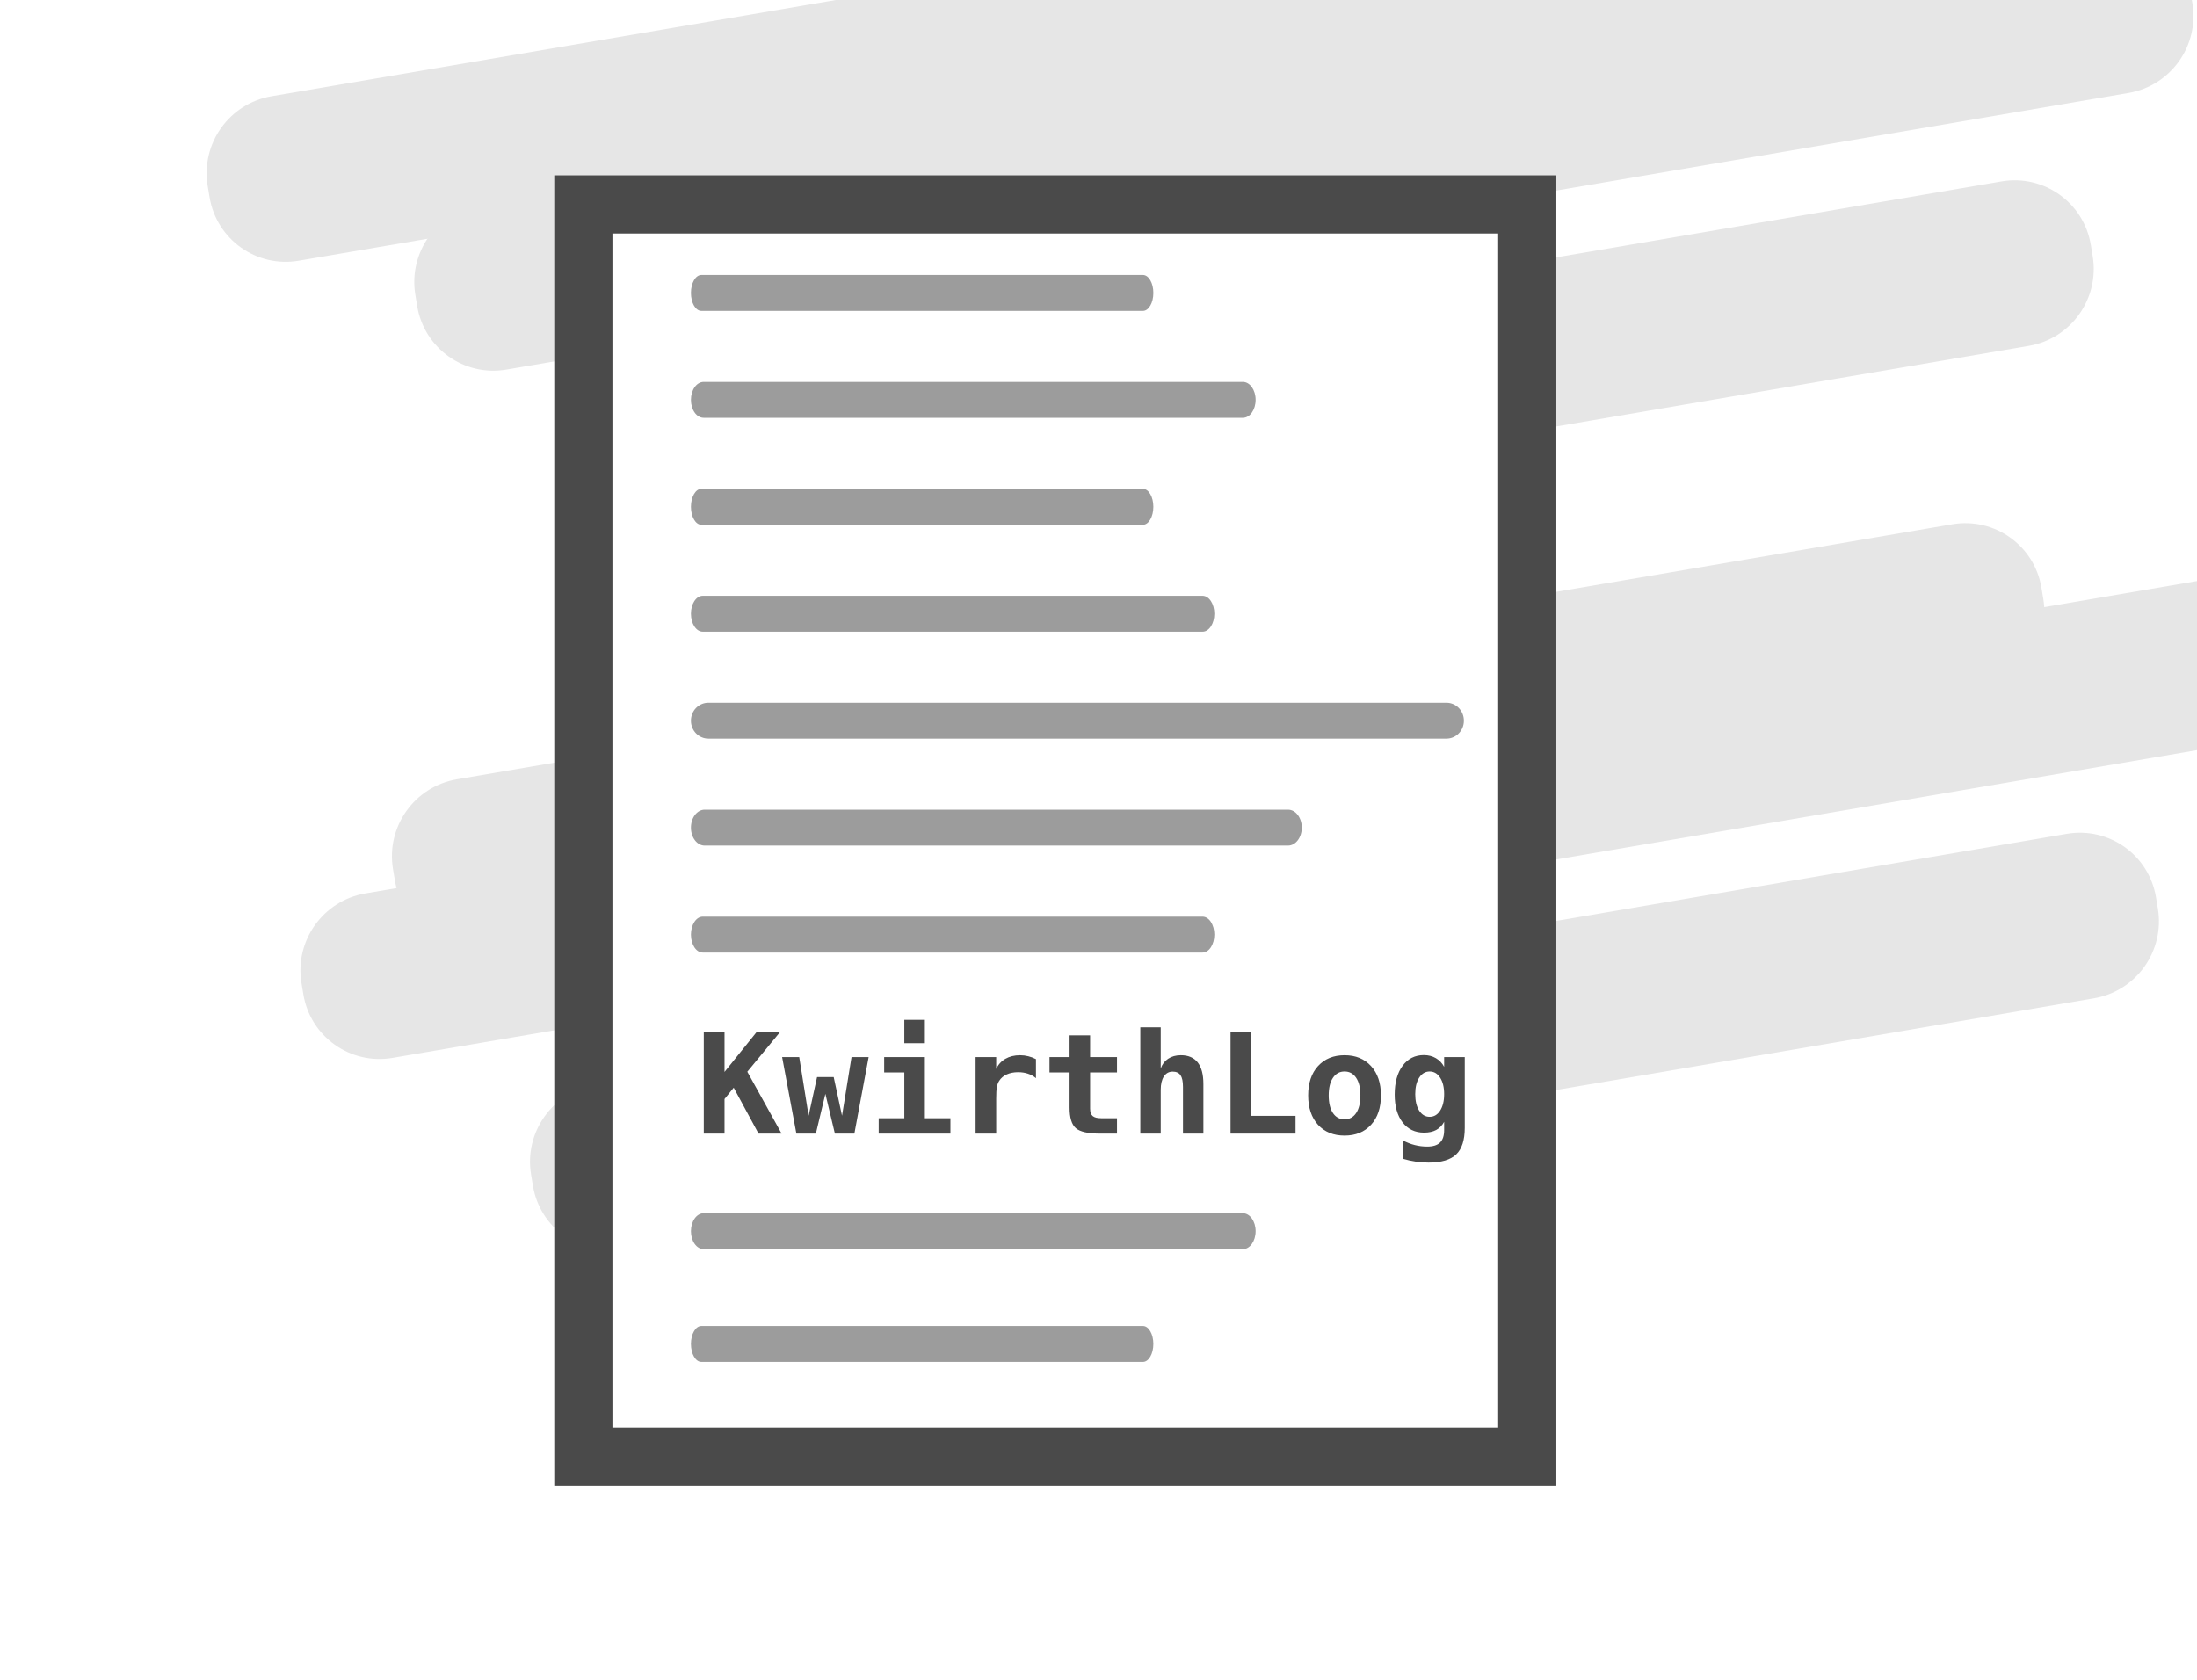
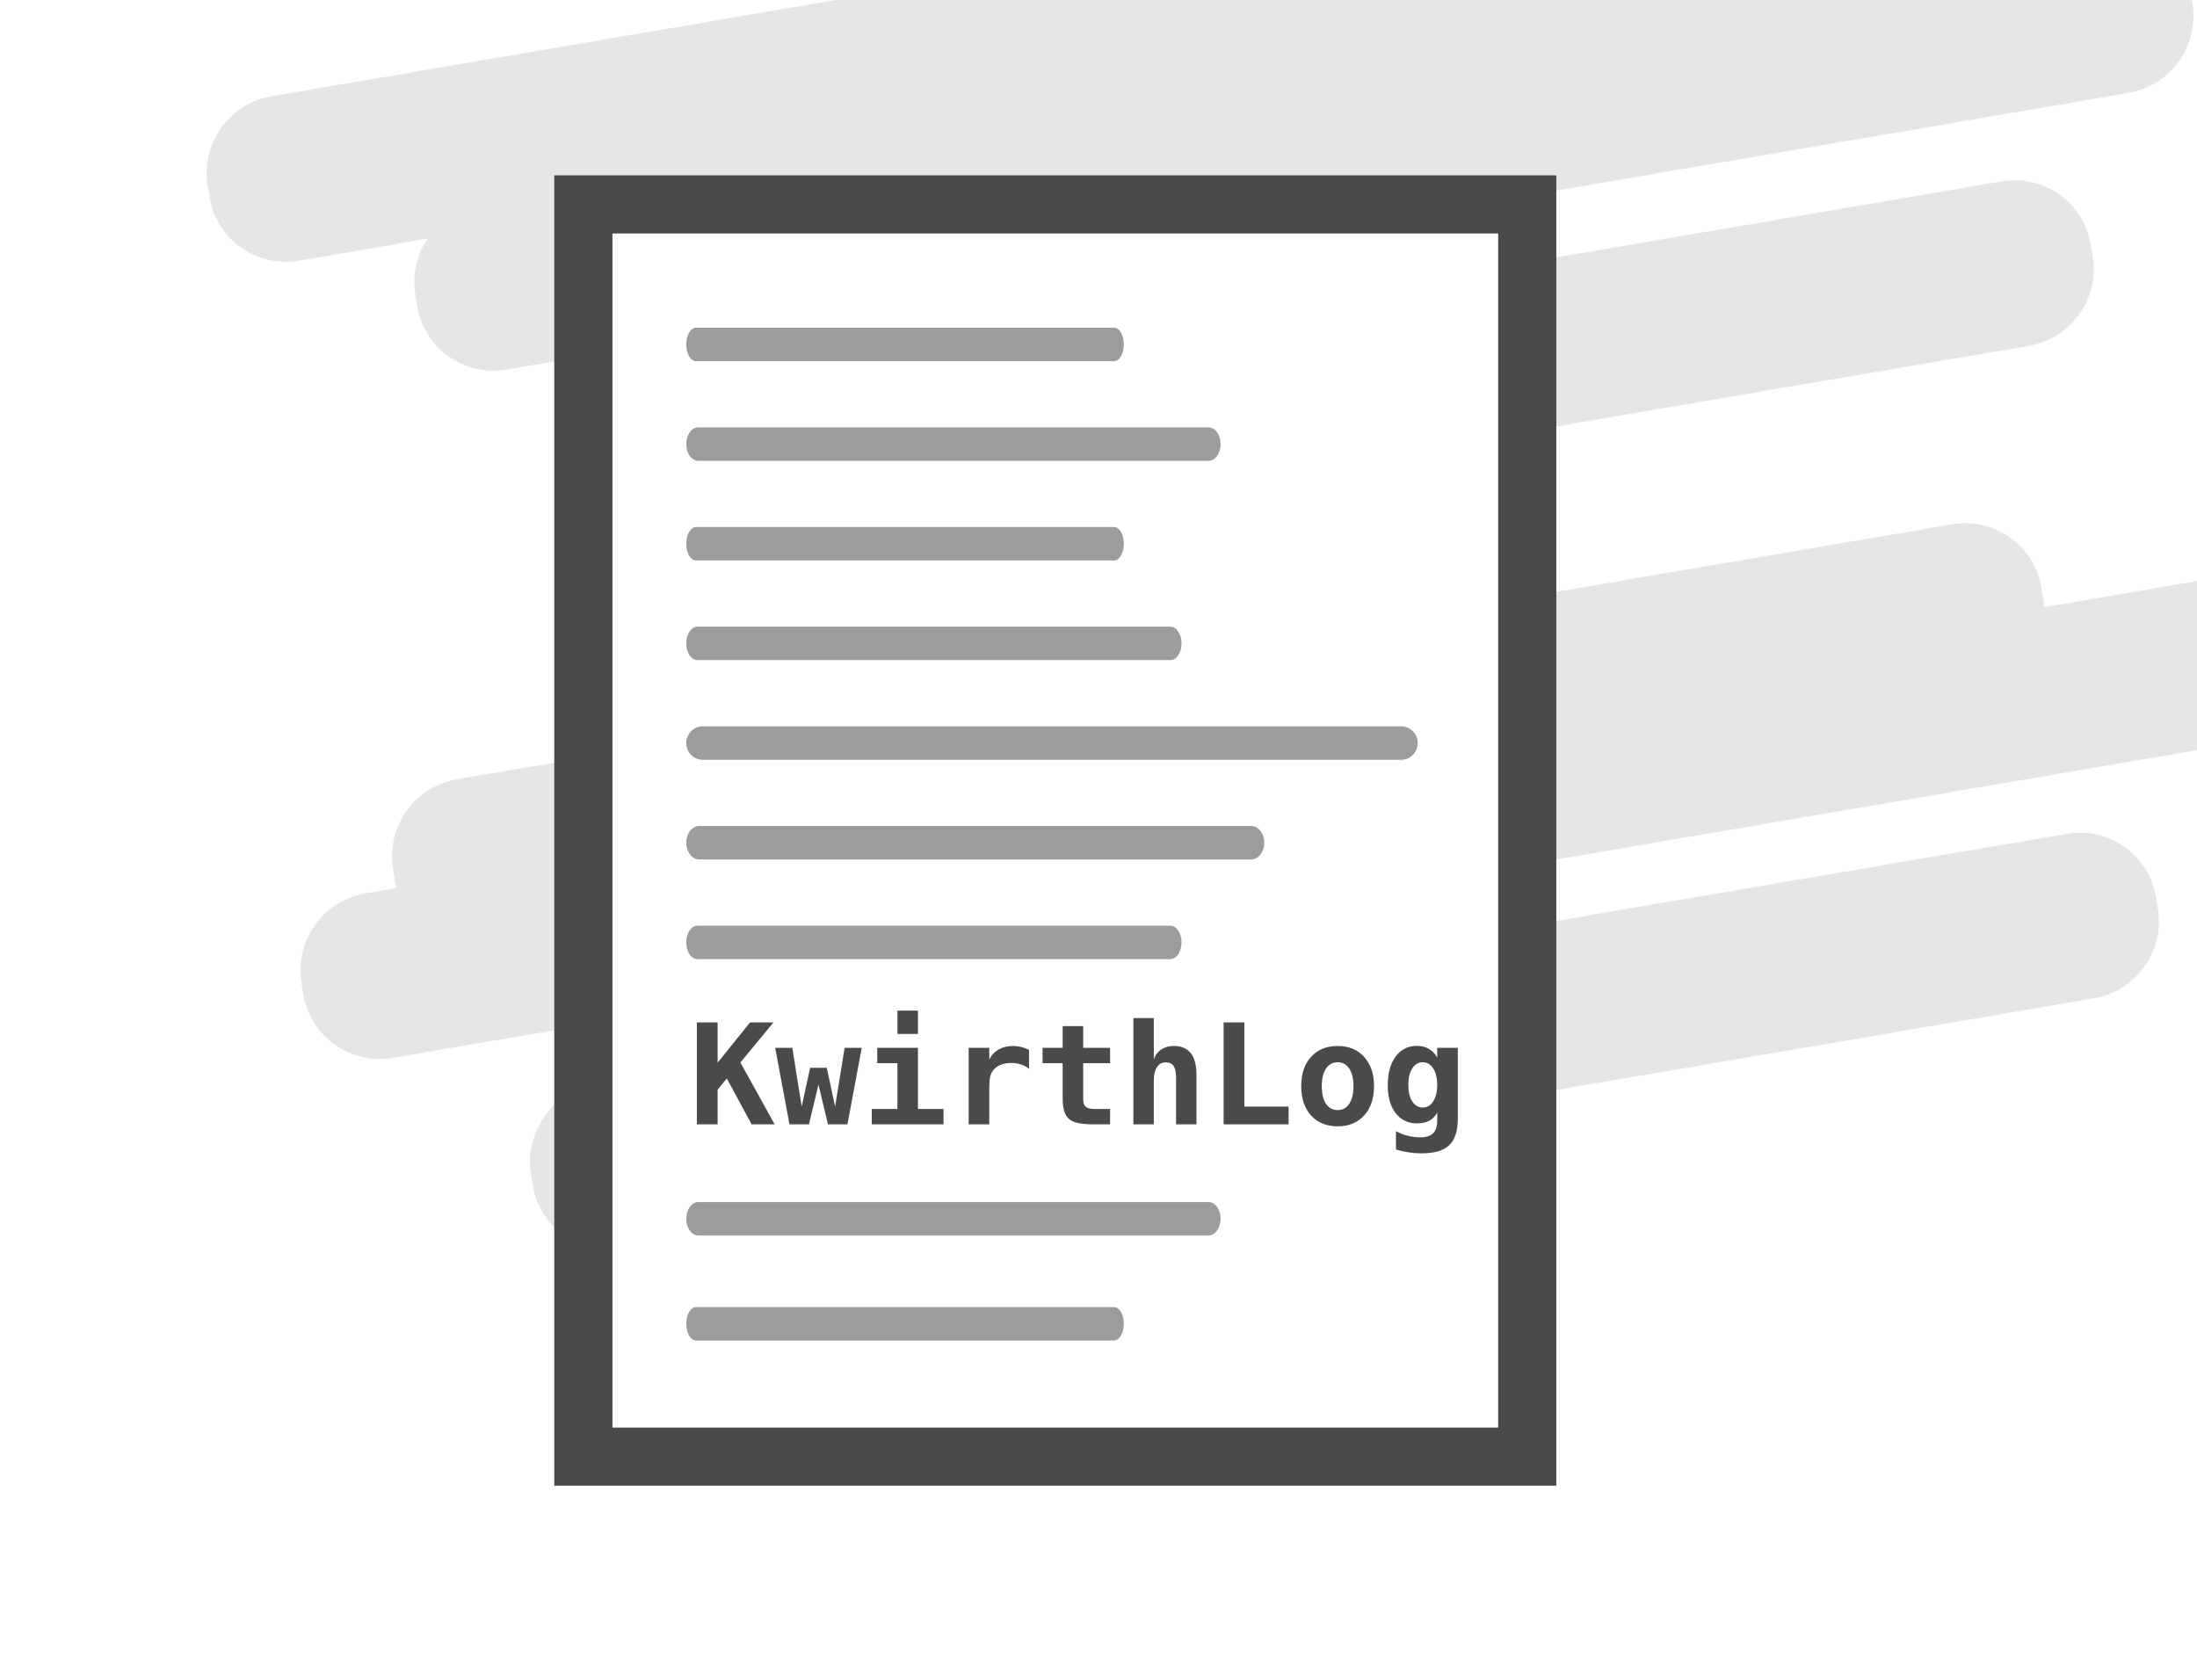
<svg xmlns="http://www.w3.org/2000/svg" xmlns:ns1="https://boxy-svg.com" viewBox="0 0 340 260">
  <defs>
    <ns1:export>
      <ns1:file format="svg" excluded="true" />
    </ns1:export>
  </defs>
  <rect style="fill-rule: nonzero; stroke: rgb(255, 255, 255); stroke-width: 0px; fill: rgb(230, 230, 230); transform-origin: 249.688px 205.227px;" transform="matrix(0.985765, -0.168131, 0.16314, 0.986616, -77.83192, -137.4328)" x="110.342" y="192.327" width="278.691" height="25.801" rx="12.015" ry="12.015" />
  <rect style="fill-rule: nonzero; stroke: rgb(255, 255, 255); stroke-width: 0px; fill: rgb(230, 230, 230); transform-origin: 182.174px 205.227px;" transform="matrix(0.985765, -0.168131, 0.16314, 0.986616, 10.42954, -115.9741)" x="80.507" y="192.327" width="203.336" height="25.801" rx="12.015" ry="12.015" />
  <rect style="fill-rule: nonzero; stroke: rgb(255, 255, 255); stroke-width: 0px; fill: rgb(230, 230, 230); transform-origin: 231.862px 205.227px;" transform="matrix(0.985765, -0.168131, 0.16314, 0.986616, -102.2011, -155.6104)" x="102.464" y="192.327" width="258.794" height="25.801" rx="12.015" ry="12.015" />
  <rect style="fill-rule: nonzero; stroke: rgb(255, 255, 255); stroke-width: 0px; fill: rgb(230, 230, 230); transform-origin: 291.228px 205.227px;" transform="matrix(0.985765, -0.168131, 0.16314, 0.986616, -113.5465, -27.8096)" x="128.7" y="192.327" width="325.056" height="25.801" rx="12.015" ry="12.015" />
  <rect style="fill-rule: nonzero; stroke: rgb(255, 255, 255); stroke-width: 0px; fill: rgb(230, 230, 230); transform-origin: 228.554px 205.227px;" transform="matrix(0.985765, -0.168131, 0.16314, 0.986616, -50.71419, -2.839044)" x="101.002" y="192.327" width="255.103" height="25.801" rx="12.015" ry="12.015" />
  <rect style="fill-rule: nonzero; stroke: rgb(255, 255, 255); stroke-width: 0px; fill: rgb(230, 230, 230); transform-origin: 231.862px 205.227px;" transform="matrix(0.985765, -0.168131, 0.16314, 0.986616, -73.52272, -49.88495)" x="102.464" y="192.327" width="258.794" height="25.801" rx="12.015" ry="12.015" />
  <path style="color: rgb(0, 0, 0); font-style: normal; font-variant: normal; font-weight: normal; font-stretch: normal; font-size: medium; line-height: normal; font-family: sans-serif; font-feature-settings: normal; text-indent: 0px; text-align: start; text-decoration: none solid rgb(0, 0, 0); letter-spacing: normal; word-spacing: normal; text-transform: none; writing-mode: lr-tb; direction: ltr; text-orientation: mixed; dominant-baseline: auto; baseline-shift: baseline; text-anchor: start; white-space: normal; clip-rule: nonzero; display: inline; overflow: visible; visibility: visible; opacity: 1; isolation: auto; mix-blend-mode: normal; color-interpolation: srgb; color-interpolation-filters: linearrgb; vector-effect: none; fill: rgb(255, 255, 255); fill-opacity: 1; fill-rule: evenodd; stroke-linecap: butt; stroke-linejoin: miter; stroke-miterlimit: 4; stroke-dasharray: none; stroke-dashoffset: 0; stroke-opacity: 1; color-rendering: auto; image-rendering: auto; shape-rendering: auto; text-rendering: auto; paint-order: fill; stroke-width: 9px; stroke: rgb(74, 74, 74);" d="M 90.279 31.639 L 236.352 31.639 L 236.352 225.458 L 90.279 225.458 L 90.279 31.639 Z" id="path3310" />
-   <g id="g3330" transform="matrix(0.441209, 0, 0, 0.468545, -799.7606, -5194.11)">
-     <g transform="matrix(6.103682, 0, 0, 5.928513, 1904.566, 10952.353)">
+   <g id="g3330" transform="matrix(0.417521, 0, 0, 0.461789, -751.8091, -5115.862)" style="">
+     <g transform="matrix(6.103682, 0, 0, 5.605206, 1904.566, 10976.322)" style="">
      <g>
        <path d="M 68.066 63.636 L 25.648 63.636 C 25.096 63.636 24.648 63.189 24.648 62.636 C 24.648 62.083 25.096 61.636 25.648 61.636 L 68.066 61.636 C 68.619 61.636 69.066 62.083 69.066 62.636 C 69.066 63.189 68.619 63.636 68.066 63.636 Z" style="stroke: none; stroke-width: 1; stroke-dasharray: none; stroke-linecap: butt; stroke-linejoin: miter; stroke-miterlimit: 10; fill-rule: nonzero; opacity: 1; fill: rgb(156, 156, 156);" stroke-linecap="round" />
        <path d="M 54.048 57.677 L 25.325 57.677 C 24.951 57.677 24.648 57.23 24.648 56.677 C 24.648 56.124 24.951 55.677 25.325 55.677 L 54.048 55.677 C 54.422 55.677 54.725 56.124 54.725 56.677 C 54.725 57.23 54.422 57.677 54.048 57.677 Z" style="stroke: none; stroke-width: 1; stroke-dasharray: none; stroke-linecap: butt; stroke-linejoin: miter; stroke-miterlimit: 10; fill-rule: nonzero; opacity: 1; fill: rgb(156, 156, 156);" stroke-linecap="round" />
        <path d="M 58.96 69.595 L 25.438 69.595 C 25.002 69.595 24.648 69.148 24.648 68.595 C 24.648 68.042 25.002 67.595 25.438 67.595 L 58.96 67.595 C 59.397 67.595 59.75 68.042 59.75 68.595 C 59.75 69.148 59.397 69.595 58.96 69.595 Z" style="stroke: none; stroke-width: 1; stroke-dasharray: none; stroke-linecap: butt; stroke-linejoin: miter; stroke-miterlimit: 10; fill-rule: nonzero; opacity: 1; fill: rgb(156, 156, 156);" stroke-linecap="round" />
        <path d="M 50.623 51.718 L 25.246 51.718 C 24.916 51.718 24.648 51.271 24.648 50.718 C 24.648 50.165 24.916 49.718 25.246 49.718 L 50.623 49.718 C 50.953 49.718 51.221 50.165 51.221 50.718 C 51.221 51.271 50.953 51.718 50.623 51.718 Z" style="stroke: none; stroke-width: 1; stroke-dasharray: none; stroke-linecap: butt; stroke-linejoin: miter; stroke-miterlimit: 10; fill-rule: nonzero; opacity: 1; fill: rgb(156, 156, 156);" stroke-linecap="round" />
        <path d="M 56.366 45.759 L 25.378 45.759 C 24.975 45.759 24.648 45.312 24.648 44.759 C 24.648 44.206 24.975 43.759 25.378 43.759 L 56.366 43.759 C 56.77 43.759 57.097 44.206 57.097 44.759 C 57.097 45.312 56.77 45.759 56.366 45.759 Z" style="stroke: none; stroke-width: 1; stroke-dasharray: none; stroke-linecap: butt; stroke-linejoin: miter; stroke-miterlimit: 10; fill-rule: nonzero; opacity: 1; fill: rgb(156, 156, 156);" stroke-linecap="round" />
        <path d="M 54.048 75.556 L 25.325 75.556 C 24.951 75.556 24.648 75.109 24.648 74.556 C 24.648 74.003 24.951 73.556 25.325 73.556 L 54.048 73.556 C 54.422 73.556 54.725 74.003 54.725 74.556 C 54.725 75.109 54.422 75.556 54.048 75.556 Z" style="stroke: none; stroke-width: 1; stroke-dasharray: none; stroke-linecap: butt; stroke-linejoin: miter; stroke-miterlimit: 10; fill-rule: nonzero; opacity: 1; fill: rgb(156, 156, 156);" stroke-linecap="round" />
        <path d="M 50.623 98.363 L 25.246 98.363 C 24.916 98.363 24.648 97.916 24.648 97.363 C 24.648 96.81 24.916 96.363 25.246 96.363 L 50.623 96.363 C 50.953 96.363 51.221 96.81 51.221 97.363 C 51.221 97.916 50.953 98.363 50.623 98.363 Z" style="stroke: none; stroke-width: 1; stroke-dasharray: none; stroke-linecap: butt; stroke-linejoin: miter; stroke-miterlimit: 10; fill-rule: nonzero; opacity: 1; fill: rgb(156, 156, 156);" stroke-linecap="round" />
        <path d="M 56.366 92.082 L 25.378 92.082 C 24.975 92.082 24.648 91.635 24.648 91.082 C 24.648 90.529 24.975 90.082 25.378 90.082 L 56.366 90.082 C 56.77 90.082 57.097 90.529 57.097 91.082 C 57.097 91.635 56.77 92.082 56.366 92.082 Z" style="stroke: none; stroke-width: 1; stroke-dasharray: none; stroke-linecap: butt; stroke-linejoin: miter; stroke-miterlimit: 10; fill-rule: nonzero; opacity: 1; fill: rgb(156, 156, 156);" stroke-linecap="round" />
        <path d="M 50.623 39.8 L 25.246 39.8 C 24.916 39.8 24.648 39.353 24.648 38.8 C 24.648 38.247 24.916 37.8 25.246 37.8 L 50.623 37.8 C 50.953 37.8 51.221 38.247 51.221 38.8 C 51.221 39.353 50.953 39.8 50.623 39.8 Z" style="stroke: none; stroke-width: 1; stroke-dasharray: none; stroke-linecap: butt; stroke-linejoin: miter; stroke-miterlimit: 10; fill-rule: nonzero; opacity: 1; fill: rgb(156, 156, 156);" stroke-linecap="round" />
      </g>
    </g>
  </g>
-   <text style="fill: rgb(74, 74, 74); font-family: Consolas; font-size: 34px; font-weight: 700; stroke-miterlimit: 10; stroke-width: 0px; white-space: pre;" transform="matrix(0.654152, 0, 0, 0.636825, 32.88477, 81.61281)" x="114.293" y="147.365">KwirthLog</text>
+   <text style="fill: rgb(74, 74, 74); font-family: Consolas; font-size: 34px; font-weight: 700; stroke-miterlimit: 10; stroke-width: 0px; white-space: pre;" transform="matrix(0.654152, 0, 0, 0.636825, 31.81327, 80.182)" x="114.293" y="147.365">KwirthLog</text>
</svg>
